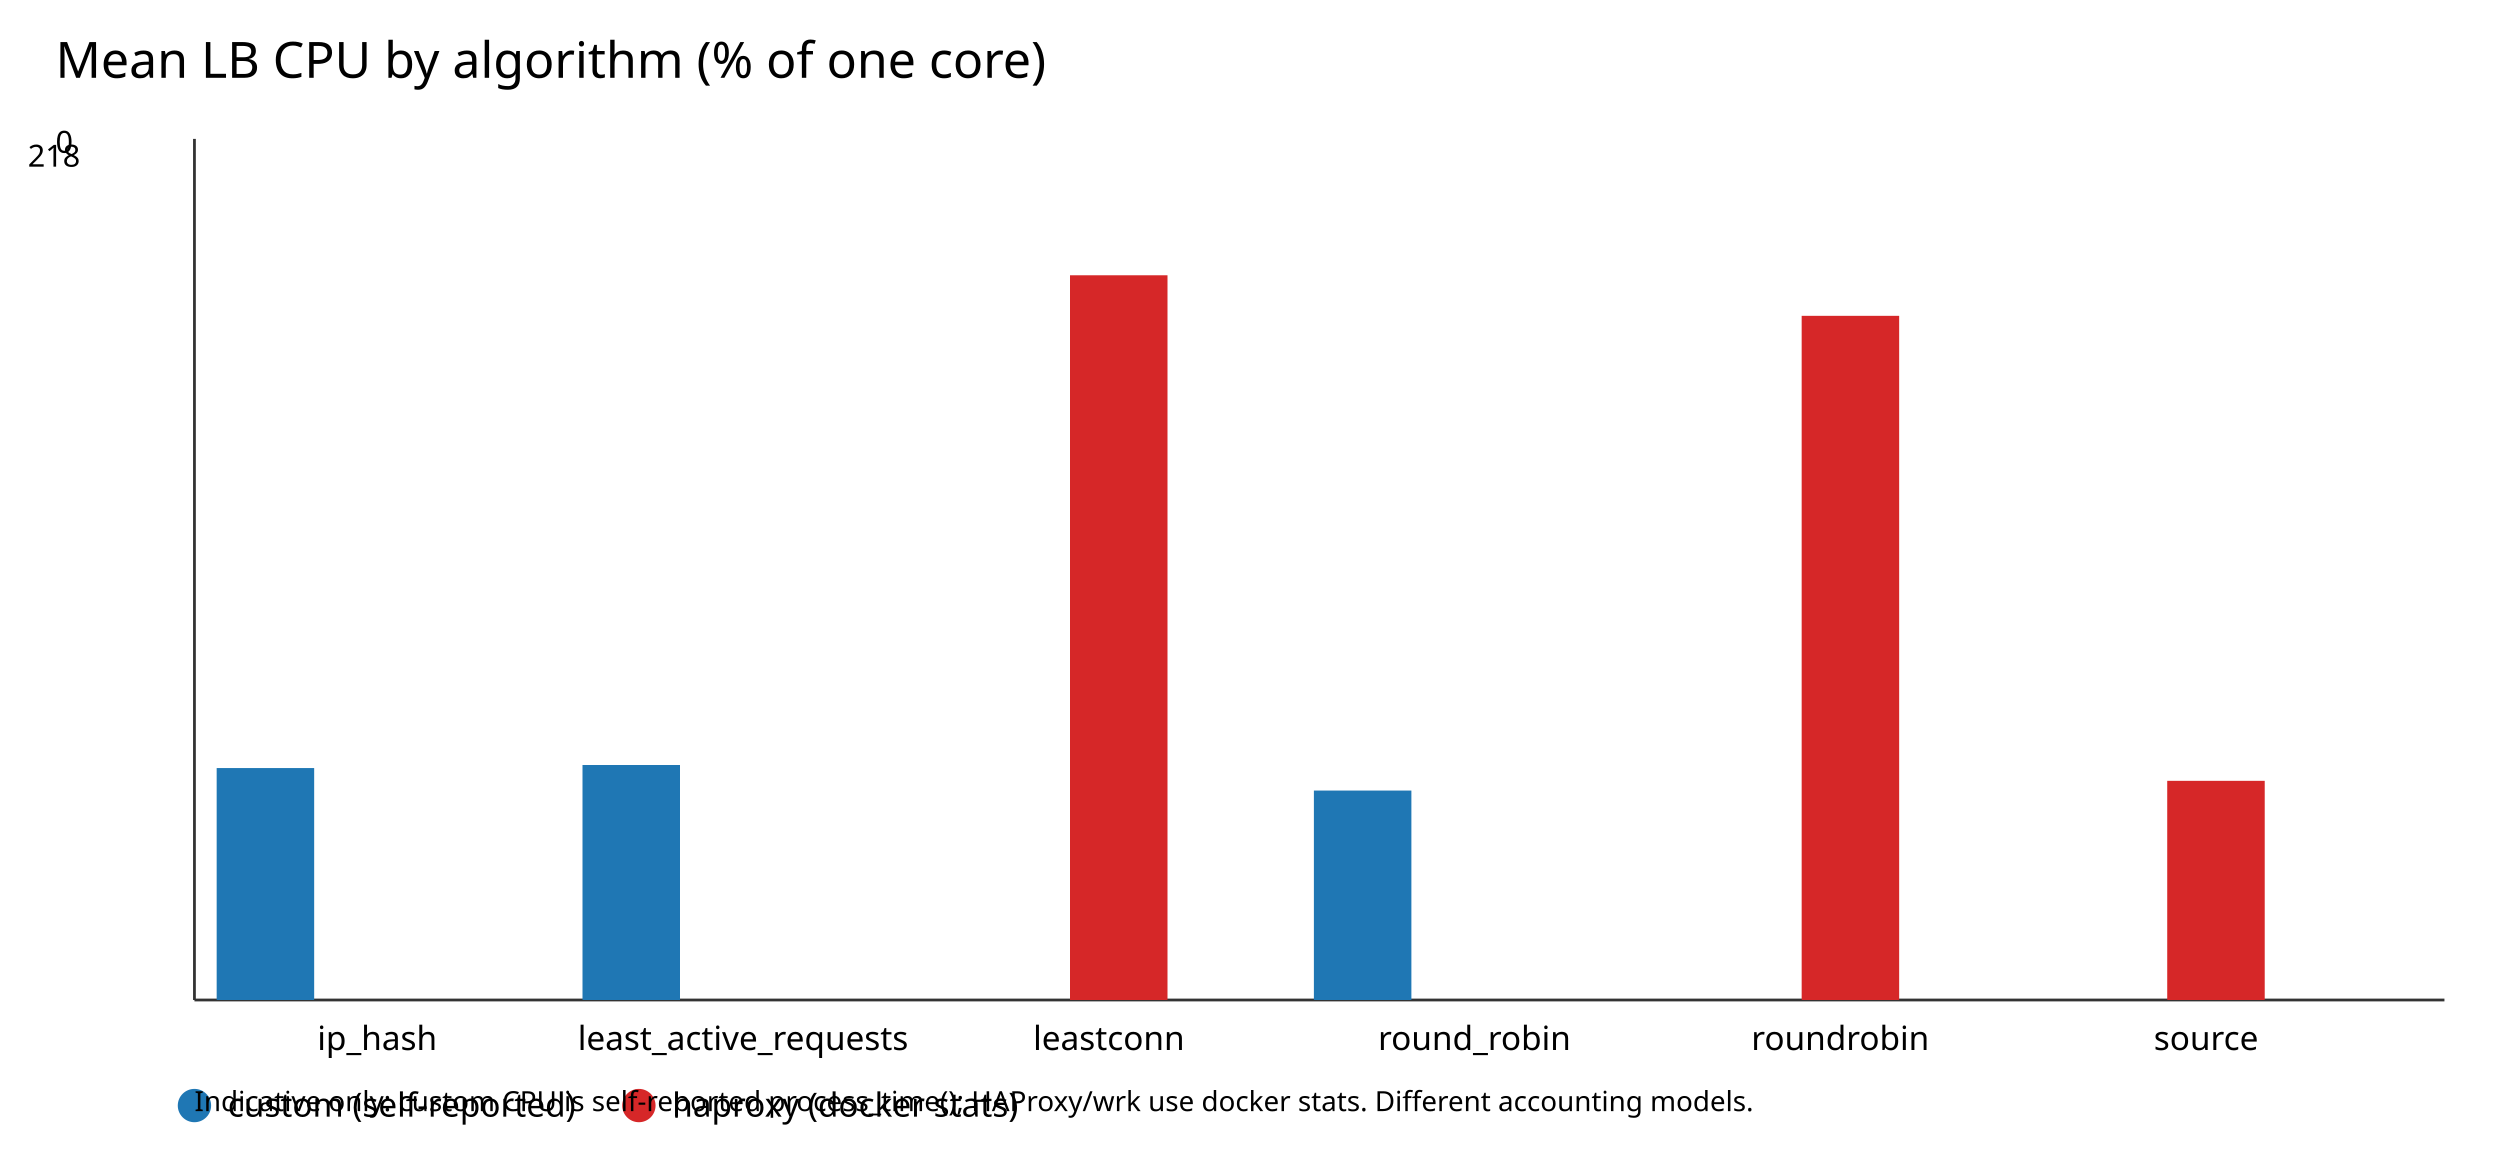
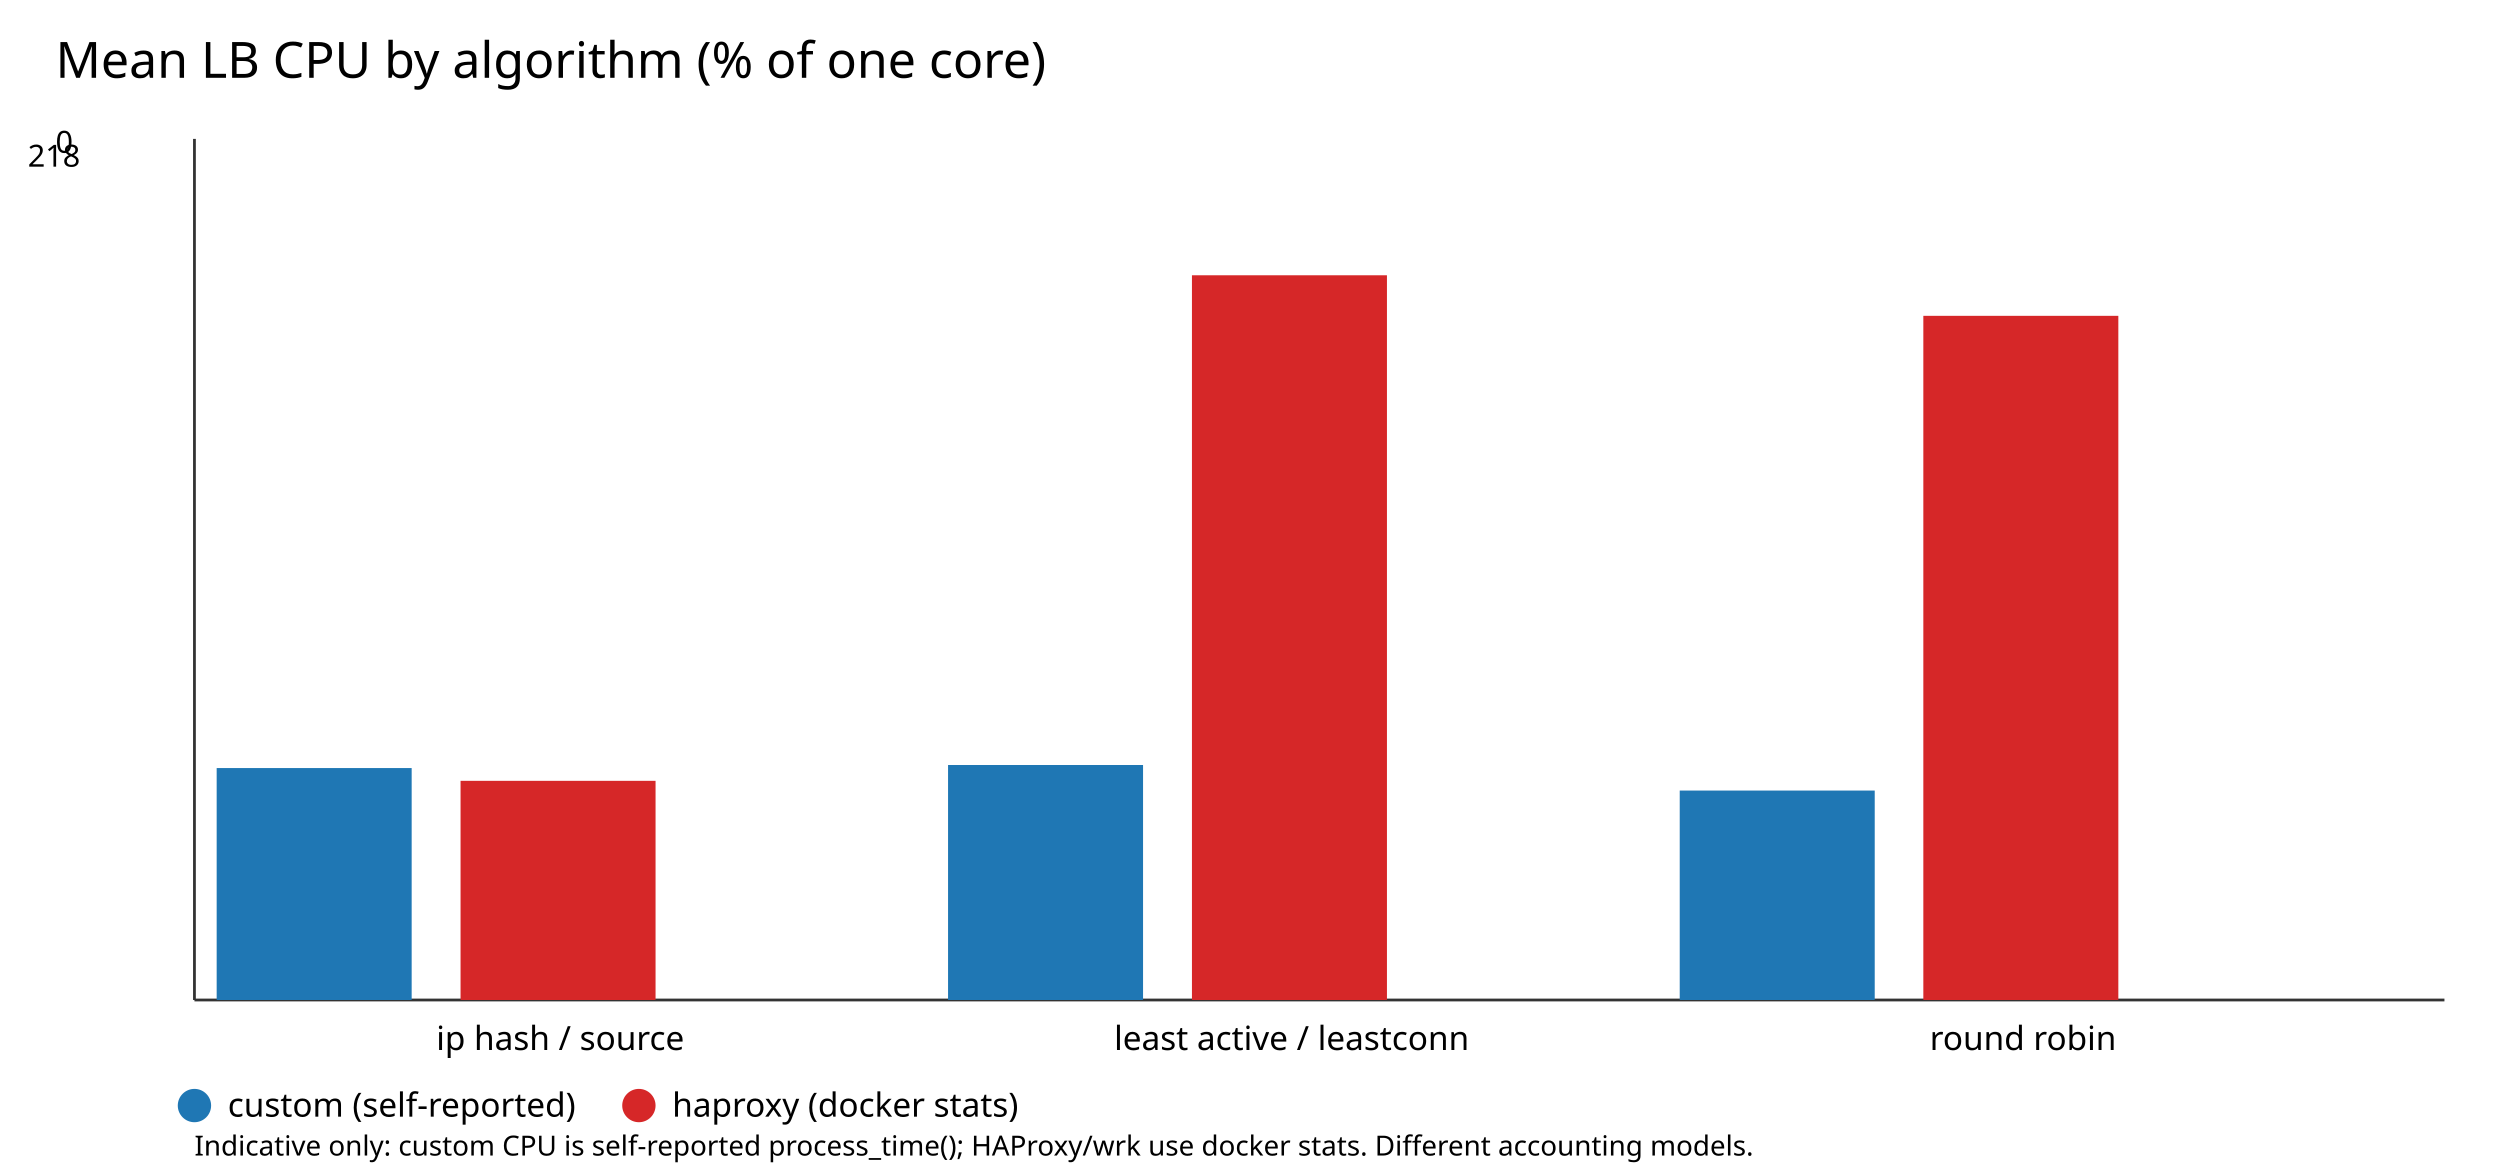
<svg xmlns="http://www.w3.org/2000/svg" width="900" height="420" viewBox="0 0 900 420">
  <text x="20" y="28" font-family="sans-serif" font-size="18">Mean LB CPU by algorithm (% of one core)</text>
  <line x1="70" y1="50" x2="70" y2="360" stroke="#333" />
  <line x1="70" y1="360" x2="880" y2="360" stroke="#333" />
  <text x="20" y="55" font-family="sans-serif" font-size="11">0</text>
  <text x="10" y="60" font-family="sans-serif" font-size="11">218</text>
-   <rect x="78.0" y="276.5" width="35.1" height="83.5" fill="#1f77b4" />
-   <rect x="121.9" y="360.0" width="35.1" height="0.0" fill="#d62728" />
-   <text x="135.8" y="378" text-anchor="middle" font-family="sans-serif" font-size="12">ip_hash</text>
-   <rect x="209.7" y="275.4" width="35.1" height="84.6" fill="#1f77b4" />
-   <rect x="253.6" y="360.0" width="35.1" height="0.0" fill="#d62728" />
-   <text x="267.5" y="378" text-anchor="middle" font-family="sans-serif" font-size="12">least_active_requests</text>
-   <rect x="341.3" y="360.0" width="35.1" height="0.0" fill="#1f77b4" />
-   <rect x="385.2" y="99.1" width="35.1" height="260.9" fill="#d62728" />
-   <text x="399.2" y="378" text-anchor="middle" font-family="sans-serif" font-size="12">leastconn</text>
-   <rect x="473.0" y="284.6" width="35.1" height="75.4" fill="#1f77b4" />
-   <rect x="516.9" y="360.0" width="35.1" height="0.0" fill="#d62728" />
-   <text x="530.8" y="378" text-anchor="middle" font-family="sans-serif" font-size="12">round_robin</text>
-   <rect x="604.7" y="360.0" width="35.1" height="0.0" fill="#1f77b4" />
-   <rect x="648.6" y="113.7" width="35.1" height="246.3" fill="#d62728" />
-   <text x="662.5" y="378" text-anchor="middle" font-family="sans-serif" font-size="12">roundrobin</text>
-   <rect x="736.3" y="360.0" width="35.1" height="0.0" fill="#1f77b4" />
-   <rect x="780.2" y="281.1" width="35.1" height="78.9" fill="#d62728" />
-   <text x="794.2" y="378" text-anchor="middle" font-family="sans-serif" font-size="12">source</text>
+   <rect x="78.0" y="276.5" width="70.2" height="83.5" fill="#1f77b4" />
+   <rect x="165.8" y="281.1" width="70.2" height="78.9" fill="#d62728" />
+   <text x="201.7" y="378" text-anchor="middle" font-family="sans-serif" font-size="12">ip hash / source</text>
+   <rect x="341.3" y="275.4" width="70.2" height="84.6" fill="#1f77b4" />
+   <rect x="429.1" y="99.1" width="70.2" height="260.9" fill="#d62728" />
+   <text x="465.0" y="378" text-anchor="middle" font-family="sans-serif" font-size="12">least active / leastconn</text>
+   <rect x="604.7" y="284.6" width="70.2" height="75.4" fill="#1f77b4" />
+   <rect x="692.4" y="113.7" width="70.2" height="246.3" fill="#d62728" />
+   <text x="728.3" y="378" text-anchor="middle" font-family="sans-serif" font-size="12">round robin</text>
  <circle cx="70" cy="398" r="6" fill="#1f77b4" />
  <text x="82" y="402" font-family="sans-serif" font-size="12">custom (self-reported)</text>
  <circle cx="230" cy="398" r="6" fill="#d62728" />
  <text x="242" y="402" font-family="sans-serif" font-size="12">haproxy (docker stats)</text>
-   <text x="70" y="400" font-family="sans-serif" font-size="10">Indicative only: custom CPU is self-reported process_time(); HAProxy/wrk use docker stats. Different accounting models.</text>
+   <text x="70" y="416" font-family="sans-serif" font-size="10">Indicative only: custom CPU is self-reported process_time(); HAProxy/wrk use docker stats. Different accounting models.</text>
</svg>
